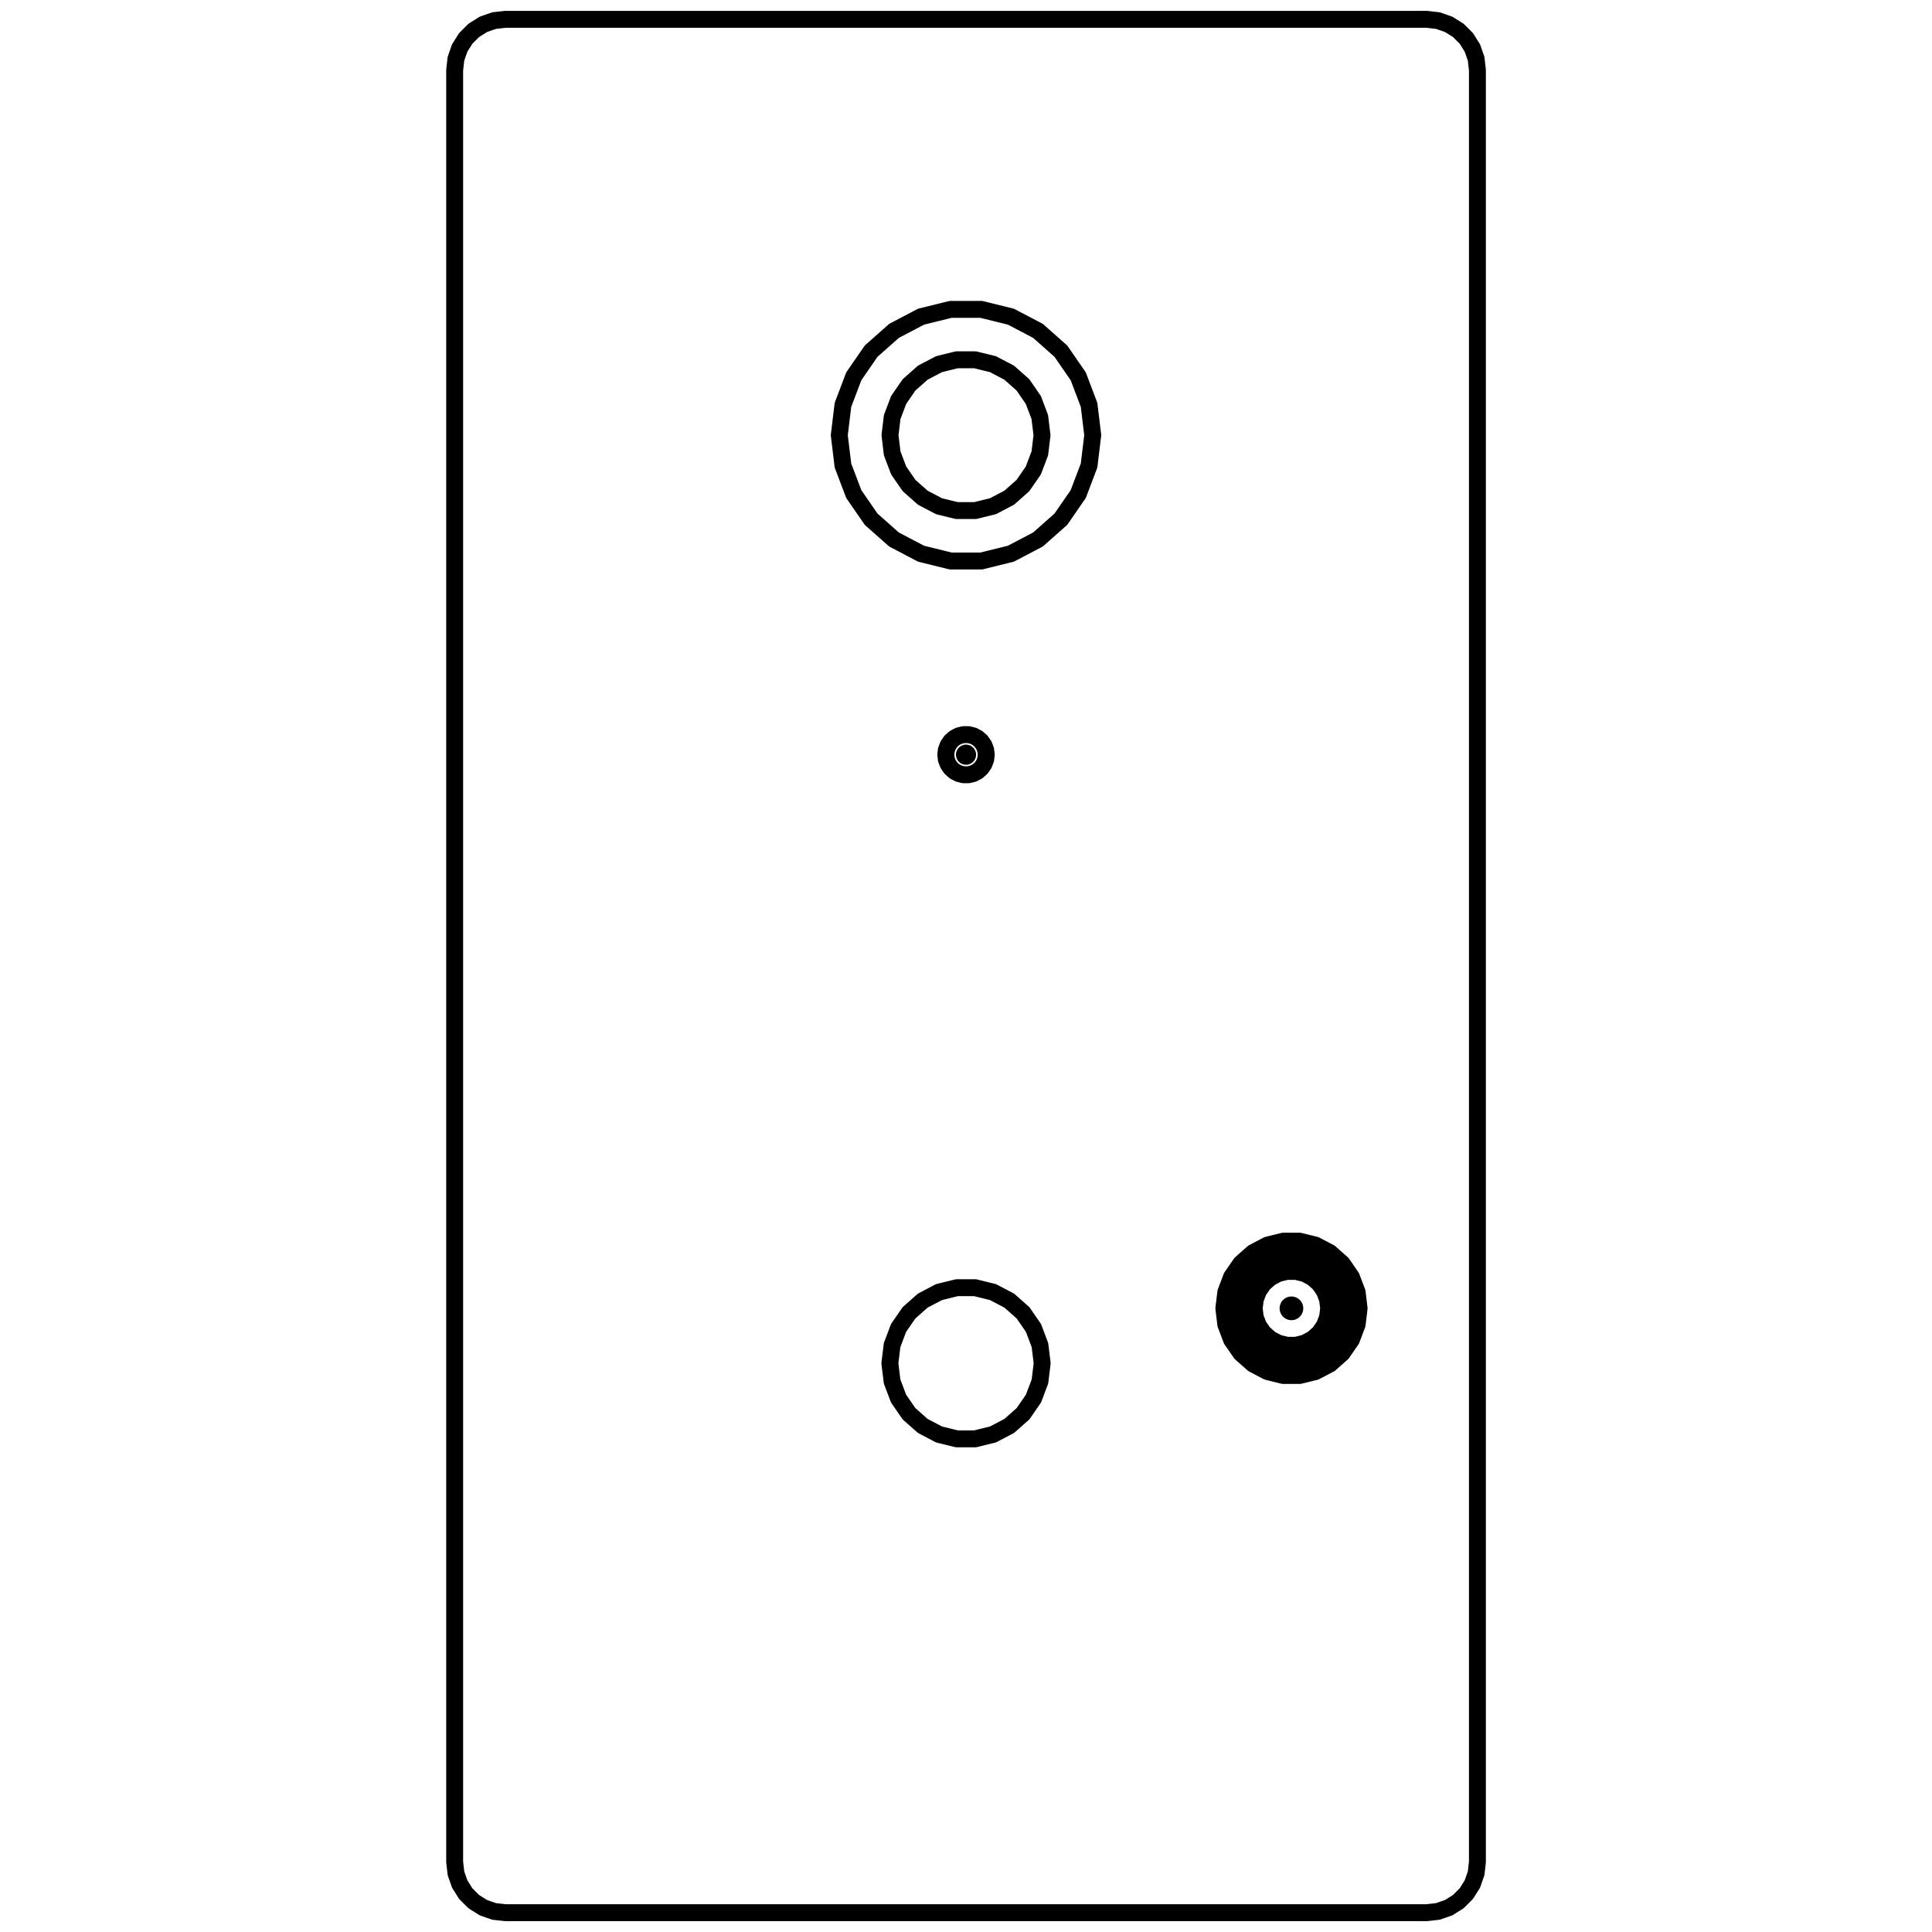
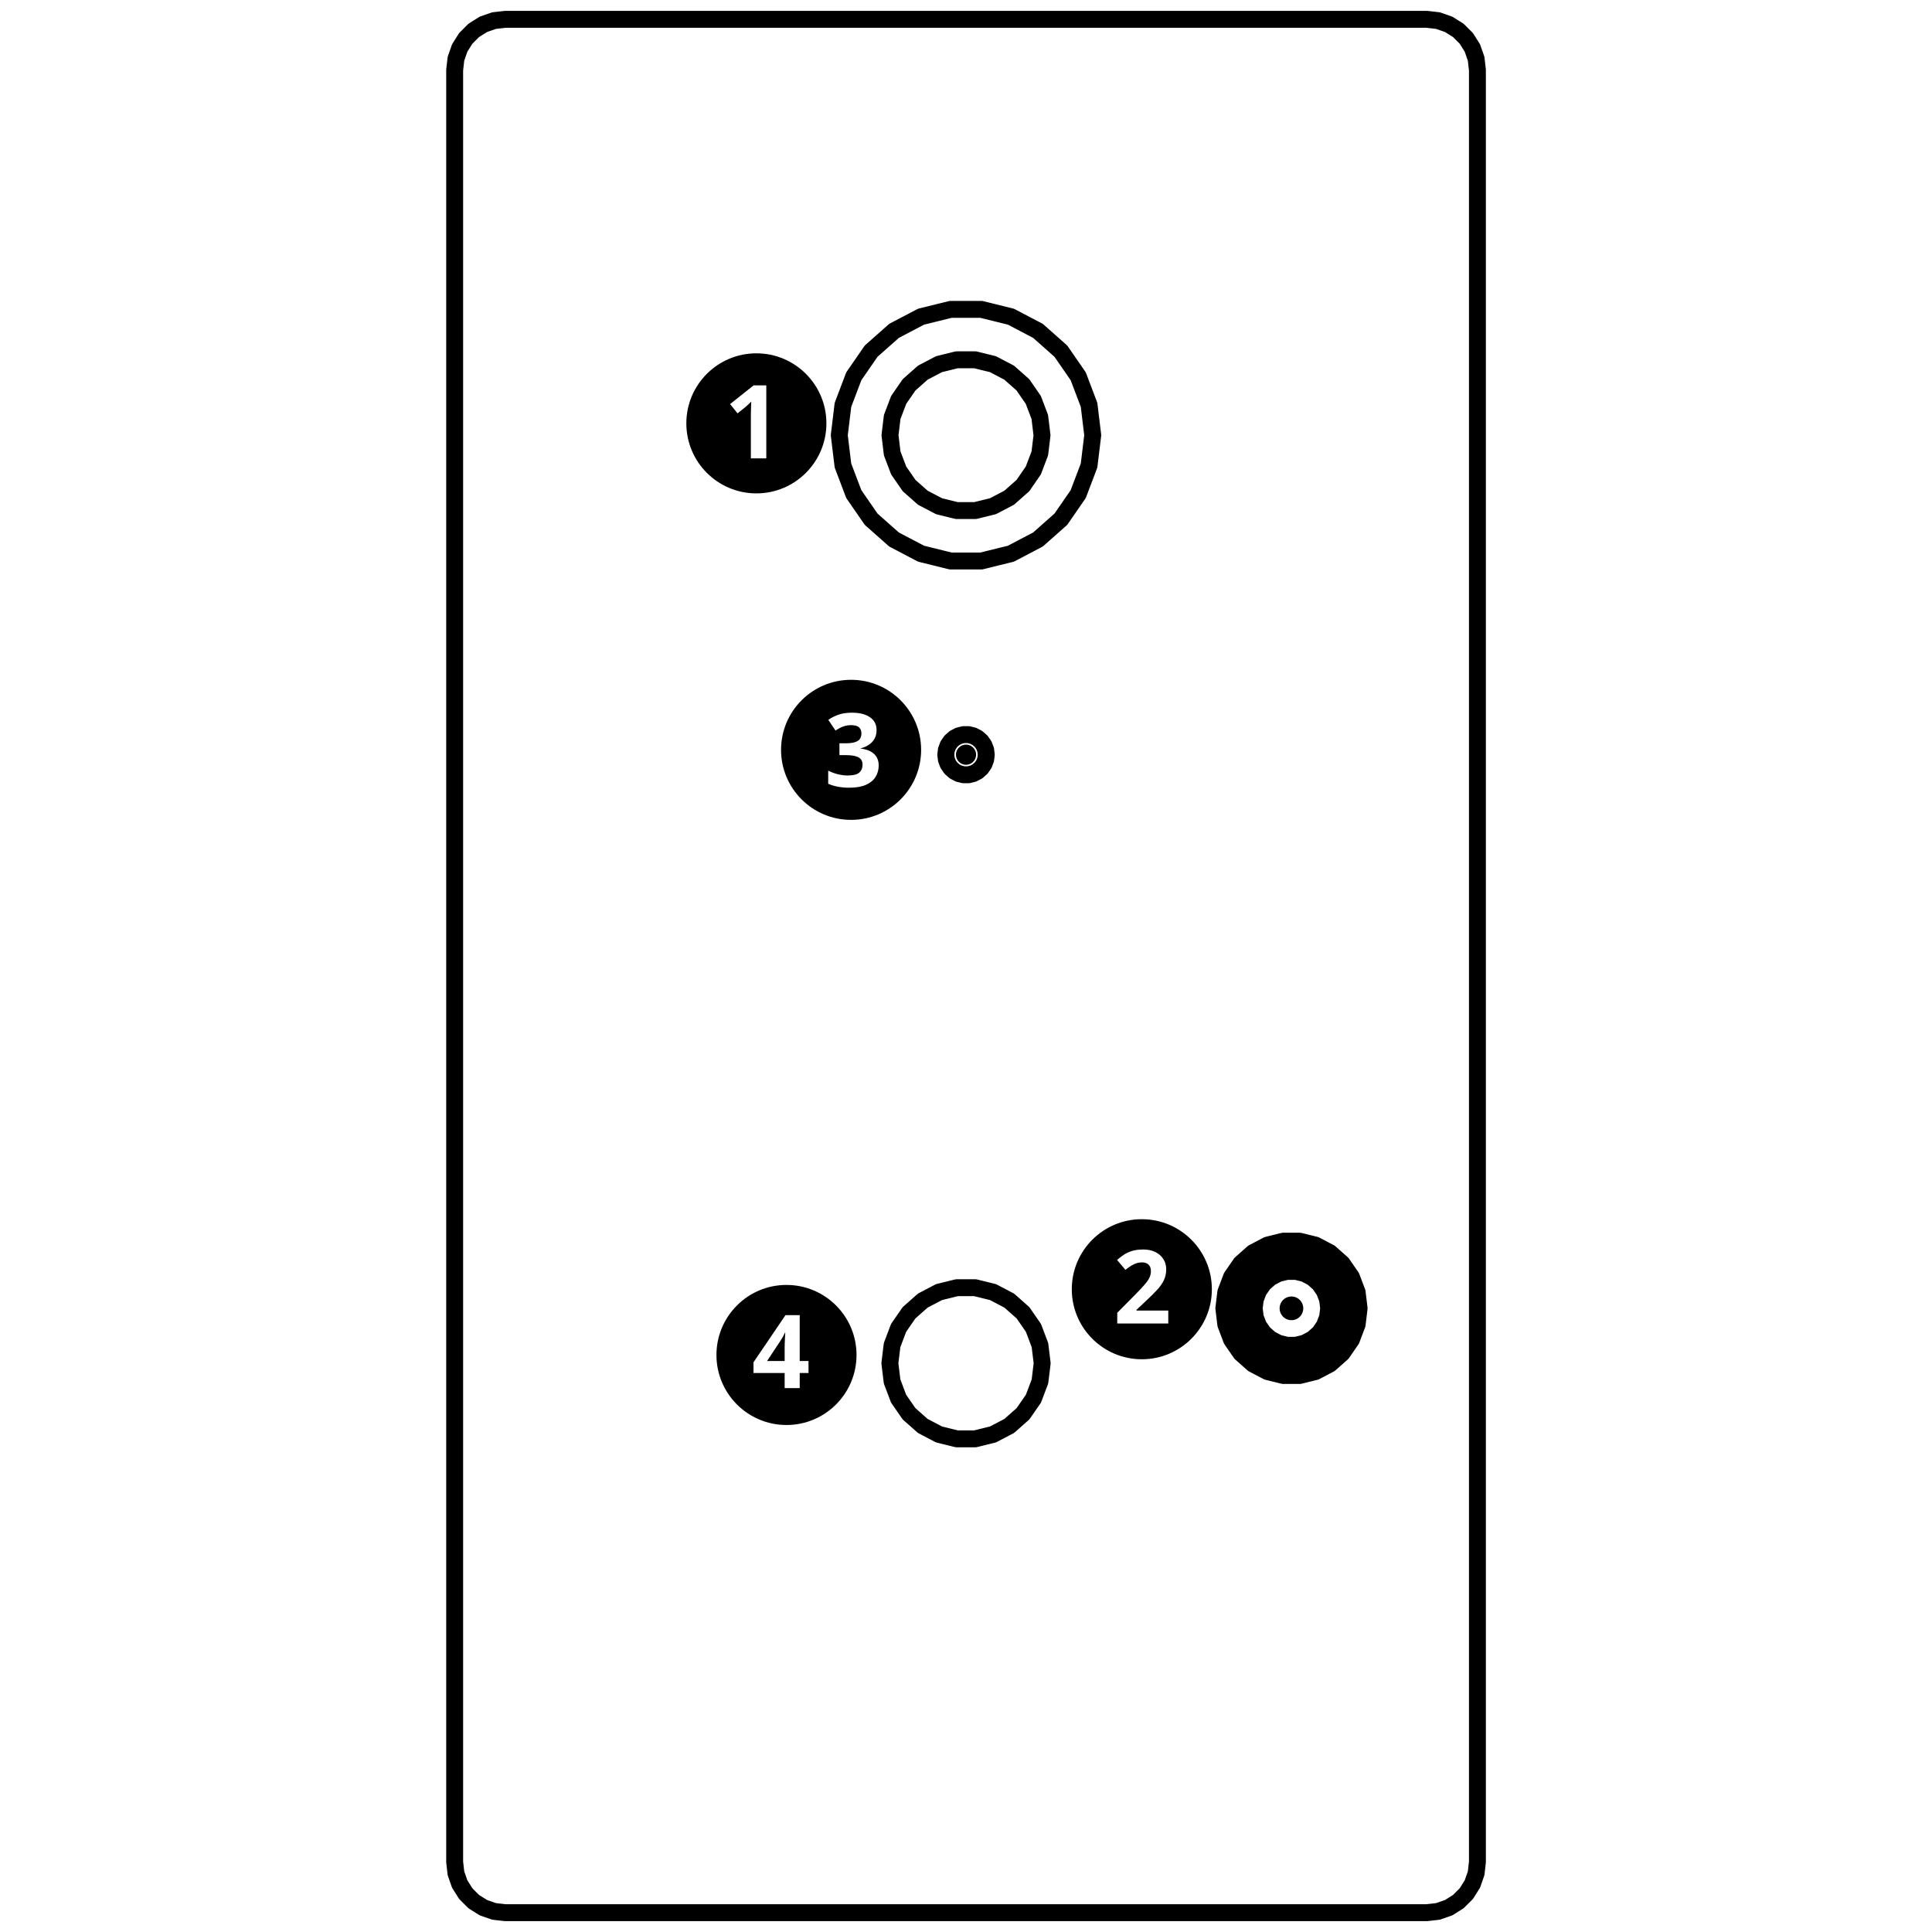
<svg xmlns="http://www.w3.org/2000/svg" width="80mm" height="80mm" viewBox="0 0 80 80" version="1.1" id="svg1">
-   <defs id="defs1" />
+   <defs id="defs1">
+     <rect x="112.696" y="204.546" width="23.736" height="23.324" id="rect4" />
+     <rect x="130.653" y="110.839" width="15.274" height="20.64" id="rect3" />
+     <rect x="172.14" y="193.194" width="14.448" height="22.498" id="rect2" />
+     <rect x="177.92" y="43.138" width="35.089" height="31.167" id="rect1" />
+   </defs>
  <g id="layer1" transform="translate(-126.2062,-121.4437)">
    <path id="path854" d="m 179.822,175.619 -0.004,-0.034 m 0,0 -0.012,-0.032 m 0,0 -0.019,-0.028 m 0,0 -0.025,-0.022 m 0,0 -0.03,-0.016 m 0,0 -0.033,-0.008 m 0,0 h -0.034 m 0,0 -0.033,0.008 m 0,0 -0.03,0.016 m 0,0 -0.025,0.022 m 0,0 -0.019,0.028 m 0,0 -0.012,0.032 m 0,0 -0.004,0.034 m 0,0 0.004,0.034 m 0,0 0.012,0.032 m 0,0 0.019,0.028 m 0,0 0.025,0.022 m 0,0 0.03,0.016 m 0,0 0.033,0.008 m 0,0 h 0.034 m 0,0 0.033,-0.008 m 0,0 0.03,-0.016 m 0,0 0.025,-0.022 m 0,0 0.019,-0.028 m 0,0 0.012,-0.032 m 0,0 0.004,-0.034 m 1.961,0 -0.061,-0.503 m 0,0 -0.18,-0.474 m 0,0 -0.288,-0.417 m 0,0 -0.379,-0.336 m 0,0 -0.449,-0.235 m 0,0 -0.492,-0.121 m 0,0 h -0.507 m 0,0 -0.492,0.121 m 0,0 -0.449,0.235 m 0,0 -0.379,0.336 m 0,0 -0.288,0.417 m 0,0 -0.18,0.474 m 0,0 -0.061,0.503 m 0,0 0.061,0.503 m 0,0 0.18,0.474 m 0,0 0.288,0.417 m 0,0 0.379,0.336 m 0,0 0.449,0.235 m 0,0 0.492,0.121 m 0,0 h 0.507 m 0,0 0.492,-0.121 m 0,0 0.449,-0.235 m 0,0 0.379,-0.336 m 0,0 0.288,-0.417 m 0,0 0.18,-0.474 m 0,0 0.061,-0.503 m -15.509,-22.925 -0.002,-0.016 m 0,0 -0.006,-0.015 m 0,0 -0.009,-0.013 m 0,0 -0.012,-0.011 m 0,0 -0.014,-0.008 m 0,0 -0.016,-0.004 m 0,0 h -0.016 m 0,0 -0.016,0.004 m 0,0 -0.014,0.008 m 0,0 -0.012,0.011 m 0,0 -0.009,0.013 m 0,0 -0.006,0.015 m 0,0 -0.002,0.016 m 0,0 0.002,0.016 m 0,0 0.006,0.015 m 0,0 0.009,0.013 m 0,0 0.012,0.011 m 0,0 0.014,0.008 m 0,0 0.016,0.004 m 0,0 h 0.016 m 0,0 0.016,-0.004 m 0,0 0.014,-0.008 m 0,0 0.012,-0.011 m 0,0 0.009,-0.013 m 0,0 0.006,-0.015 m 0,0 0.002,-0.016 m 3.079,-13.23 -0.091,-0.753 m 0,0 -0.269,-0.709 m 0,0 -0.431,-0.624 m 0,0 -0.568,-0.503 m 0,0 -0.672,-0.352 m 0,0 -0.737,-0.181 m 0,0 H 165.827 m 0,0 -0.737,0.181 m 0,0 -0.672,0.352 m 0,0 -0.568,0.503 m 0,0 -0.431,0.624 m 0,0 -0.269,0.709 m 0,0 -0.091,0.753 m 0,0 0.091,0.753 m 0,0 0.269,0.709 m 0,0 0.431,0.624 m 0,0 0.568,0.503 m 0,0 0.672,0.352 m 0,0 0.737,0.181 m 0,0 h 0.759 m 0,0 0.737,-0.181 m 0,0 0.672,-0.352 m 0,0 0.568,-0.503 m 0,0 0.431,-0.624 m 0,0 0.269,-0.709 m 0,0 0.091,-0.753 m 11.869,36.155 -0.045,-0.369 m 0,0 -0.132,-0.347 m 0,0 -0.211,-0.306 m 0,0 -0.278,-0.246 m 0,0 -0.329,-0.173 m 0,0 -0.361,-0.089 m 0,0 h -0.371 m 0,0 -0.361,0.089 m 0,0 -0.329,0.173 m 0,0 -0.278,0.246 m 0,0 -0.211,0.306 m 0,0 -0.132,0.347 m 0,0 -0.045,0.369 m 0,0 0.045,0.369 m 0,0 0.132,0.347 m 0,0 0.211,0.306 m 0,0 0.278,0.246 m 0,0 0.329,0.173 m 0,0 0.361,0.089 m 0,0 h 0.371 m 0,0 0.361,-0.089 m 0,0 0.329,-0.173 m 0,0 0.278,-0.246 m 0,0 0.211,-0.306 m 0,0 0.132,-0.347 m 0,0 0.045,-0.369 m 1.261,0 -0.081,-0.67 m 0,0 -0.239,-0.631 m 0,0 -0.384,-0.556 m 0,0 -0.505,-0.448 m 0,0 -0.598,-0.314 m 0,0 -0.656,-0.162 m 0,0 h -0.675 m 0,0 -0.656,0.162 m 0,0 -0.598,0.314 m 0,0 -0.505,0.448 m 0,0 -0.384,0.556 m 0,0 -0.239,0.631 m 0,0 -0.081,0.67 m 0,0 0.081,0.67 m 0,0 0.239,0.631 m 0,0 0.384,0.556 m 0,0 0.505,0.448 m 0,0 0.598,0.314 m 0,0 0.656,0.162 m 0,0 h 0.675 m 0,0 0.656,-0.162 m 0,0 0.598,-0.314 m 0,0 0.505,-0.448 m 0,0 0.384,-0.556 m 0,0 0.239,-0.631 m 0,0 0.081,-0.67 m -35.351,-53.375 h 38.15 m -38.15,0 -0.467,0.053 m 0,0 -0.444,0.155 m 0,0 -0.398,0.25 m 0,0 -0.333,0.333 m 0,0 -0.25,0.398 m 0,0 -0.155,0.444 m 0,0 -0.053,0.467 m 40.25,-2.1 0.467,0.053 m 0,0 0.444,0.155 m 0,0 0.398,0.25 m 0,0 0.333,0.333 m 0,0 0.25,0.398 m 0,0 0.155,0.444 m 0,0 0.053,0.467 m -42.35,74.2 v -74.2 m 42.35,0 v 74.2 m -42.35,0 0.053,0.467 m 0,0 0.155,0.444 m 0,0 0.25,0.398 m 0,0 0.333,0.333 m 0,0 0.398,0.25 m 0,0 0.444,0.155 m 0,0 0.467,0.053 m 40.25,-2.1 -0.053,0.467 m 0,0 -0.155,0.444 m 0,0 -0.25,0.398 m 0,0 -0.333,0.333 m 0,0 -0.398,0.25 m 0,0 -0.444,0.155 m 0,0 -0.467,0.053 m 0,0 h -38.15 m 19.912,-47.95 -0.024,-0.2 m 0,0 -0.072,-0.189 m 0,0 -0.115,-0.166 m 0,0 -0.151,-0.134 m 0,0 -0.179,-0.094 m 0,0 -0.196,-0.048 m 0,0 h -0.202 m 0,0 -0.196,0.048 m 0,0 -0.179,0.094 m 0,0 -0.151,0.134 m 0,0 -0.115,0.166 m 0,0 -0.072,0.189 m 0,0 -0.024,0.2 m 0,0 0.024,0.2 m 0,0 0.072,0.189 m 0,0 0.115,0.166 m 0,0 0.151,0.134 m 0,0 0.179,0.094 m 0,0 0.196,0.048 m 0,0 h 0.202 m 0,0 0.196,-0.048 m 0,0 0.179,-0.094 m 0,0 0.151,-0.134 m 0,0 0.115,-0.166 m 0,0 0.072,-0.189 m 0,0 0.024,-0.2 m 4.409,-13.23 -0.152,-1.256 m 0,0 -0.449,-1.183 m 0,0 -0.719,-1.041 m 0,0 -0.947,-0.839 m 0,0 -1.12,-0.588 m 0,0 -1.228,-0.303 m 0,0 h -1.265 m 0,0 -1.228,0.303 m 0,0 -1.12,0.588 m 0,0 -0.947,0.839 m 0,0 -0.719,1.041 m 0,0 -0.449,1.183 m 0,0 -0.152,1.256 m 0,0 0.152,1.256 m 0,0 0.449,1.183 m 0,0 0.719,1.041 m 0,0 0.947,0.839 m 0,0 1.12,0.588 m 0,0 1.228,0.303 m 0,0 h 1.265 m 0,0 1.228,-0.303 m 0,0 1.12,-0.588 m 0,0 0.947,-0.839 m 0,0 0.719,-1.041 m 0,0 0.449,-1.183 m 0,0 0.152,-1.256 m -2.094,38.43 -0.092,-0.754 m 0,0 -0.269,-0.711 m 0,0 -0.432,-0.625 m 0,0 -0.569,-0.504 m 0,0 -0.673,-0.353 m 0,0 -0.738,-0.182 m 0,0 h -0.76 m 0,0 -0.738,0.182 m 0,0 -0.673,0.353 m 0,0 -0.569,0.504 m 0,0 -0.432,0.625 m 0,0 -0.269,0.711 m 0,0 -0.092,0.754 m 0,0 0.092,0.754 m 0,0 0.269,0.711 m 0,0 0.432,0.625 m 0,0 0.569,0.504 m 0,0 0.673,0.353 m 0,0 0.738,0.182 m 0,0 h 0.76 m 0,0 0.738,-0.182 m 0,0 0.673,-0.353 m 0,0 0.569,-0.504 m 0,0 0.432,-0.625 m 0,0 0.269,-0.711 m 0,0 0.092,-0.754" style="font-style:normal;font-weight:400;font-size:29.104px;font-family:'MS Shell Dlg 2';fill:none;fill-rule:evenodd;stroke:#000000;stroke-width:0.7;stroke-linecap:round;stroke-linejoin:bevel;stroke-opacity:1" />
+     <path id="path4" style="vector-effect:non-scaling-stroke;fill:#000000;stroke-width:0.265;stroke-linecap:square;-inkscape-stroke:hairline" d="m 157.526,136.074 a 2.9,2.9 0 0 0 -2.9,2.9 2.9,2.9 0 0 0 2.9,2.9 2.9,2.9 0 0 0 2.9,-2.9 2.9,2.9 0 0 0 -2.9,-2.9 z m -0.114,1.327 h 0.525 v 3.022 h -0.639 v -1.749 c 0,-0.048 6.9e-4,-0.107 0.002,-0.178 0.001,-0.072 0.003,-0.145 0.006,-0.219 0.003,-0.076 0.006,-0.144 0.008,-0.205 -0.015,0.018 -0.046,0.049 -0.093,0.093 -0.045,0.043 -0.088,0.081 -0.128,0.116 l -0.347,0.279 -0.308,-0.384 z m 1.361,37.249 a 2.9,2.9 0 0 0 -2.9,2.9 2.9,2.9 0 0 0 2.9,2.9 2.9,2.9 0 0 0 2.9,-2.9 2.9,2.9 0 0 0 -2.9,-2.9 z m -0.041,1.251 h 0.589 v 1.9 h 0.364 v 0.496 h -0.364 v 0.626 h -0.624 v -0.626 h -1.29 v -0.444 z m -0.025,0.732 c -0.026,0.057 -0.054,0.112 -0.083,0.165 -0.029,0.052 -0.063,0.107 -0.101,0.165 l -0.554,0.837 h 0.728 v -0.513 c 0,-0.048 6.9e-4,-0.105 0.002,-0.172 l 0.008,-0.198 c 0.003,-0.066 0.006,-0.125 0.008,-0.176 0.004,-0.052 0.007,-0.089 0.008,-0.11 z m 14.78,-4.705 a 2.9,2.9 0 0 0 -2.9,2.9 2.9,2.9 0 0 0 2.9,2.9 2.9,2.9 0 0 0 2.9,-2.9 2.9,2.9 0 0 0 -2.9,-2.9 z m 0.052,1.254 c 0.198,0 0.369,0.036 0.511,0.107 0.143,0.072 0.254,0.17 0.331,0.294 0.077,0.123 0.116,0.262 0.116,0.418 0,0.167 -0.033,0.319 -0.099,0.457 -0.066,0.138 -0.163,0.274 -0.289,0.409 -0.125,0.135 -0.277,0.285 -0.455,0.449 l -0.389,0.366 v 0.029 h 1.317 v 0.537 h -2.113 v -0.444 l 0.759,-0.767 c 0.153,-0.157 0.276,-0.288 0.368,-0.393 0.094,-0.106 0.161,-0.203 0.203,-0.289 0.043,-0.087 0.064,-0.18 0.064,-0.279 0,-0.12 -0.034,-0.209 -0.101,-0.269 -0.066,-0.061 -0.155,-0.091 -0.267,-0.091 -0.117,0 -0.231,0.027 -0.341,0.081 -0.11,0.054 -0.225,0.13 -0.345,0.229 l -0.347,-0.411 c 0.087,-0.074 0.178,-0.145 0.275,-0.211 0.098,-0.066 0.211,-0.119 0.339,-0.159 0.13,-0.041 0.285,-0.062 0.465,-0.062 z m -12.091,-23.589 a 2.9,2.9 0 0 0 -2.9,2.9 2.9,2.9 0 0 0 2.9,2.9 2.9,2.9 0 0 0 2.9,-2.9 2.9,2.9 0 0 0 -2.9,-2.9 z m 0.042,1.362 c 0.311,0 0.558,0.063 0.74,0.188 0.182,0.125 0.273,0.302 0.273,0.531 0,0.139 -0.029,0.26 -0.087,0.362 -0.058,0.102 -0.136,0.185 -0.236,0.25 -0.098,0.065 -0.208,0.112 -0.331,0.143 v 0.012 c 0.243,0.03 0.427,0.105 0.552,0.223 0.127,0.119 0.19,0.277 0.19,0.475 0,0.176 -0.043,0.334 -0.13,0.473 -0.085,0.139 -0.218,0.249 -0.397,0.329 -0.179,0.08 -0.41,0.12 -0.692,0.12 -0.167,0 -0.322,-0.014 -0.467,-0.041 -0.143,-0.026 -0.278,-0.067 -0.405,-0.122 v -0.544 c 0.13,0.066 0.265,0.116 0.407,0.151 0.142,0.033 0.274,0.05 0.397,0.05 0.229,0 0.389,-0.039 0.48,-0.118 0.092,-0.08 0.138,-0.192 0.138,-0.335 0,-0.084 -0.021,-0.155 -0.064,-0.213 -0.043,-0.058 -0.117,-0.102 -0.223,-0.132 -0.105,-0.03 -0.251,-0.045 -0.44,-0.045 h -0.229 v -0.49 h 0.234 c 0.186,0 0.327,-0.017 0.424,-0.052 0.098,-0.036 0.164,-0.084 0.198,-0.145 0.036,-0.062 0.054,-0.132 0.054,-0.211 0,-0.107 -0.033,-0.192 -0.099,-0.252 -0.066,-0.061 -0.176,-0.091 -0.331,-0.091 -0.097,0 -0.185,0.012 -0.265,0.037 -0.079,0.023 -0.15,0.052 -0.213,0.087 -0.063,0.033 -0.119,0.066 -0.167,0.097 l -0.296,-0.44 c 0.119,-0.085 0.257,-0.156 0.415,-0.213 0.16,-0.057 0.35,-0.085 0.571,-0.085 z" />
  </g>
</svg>
